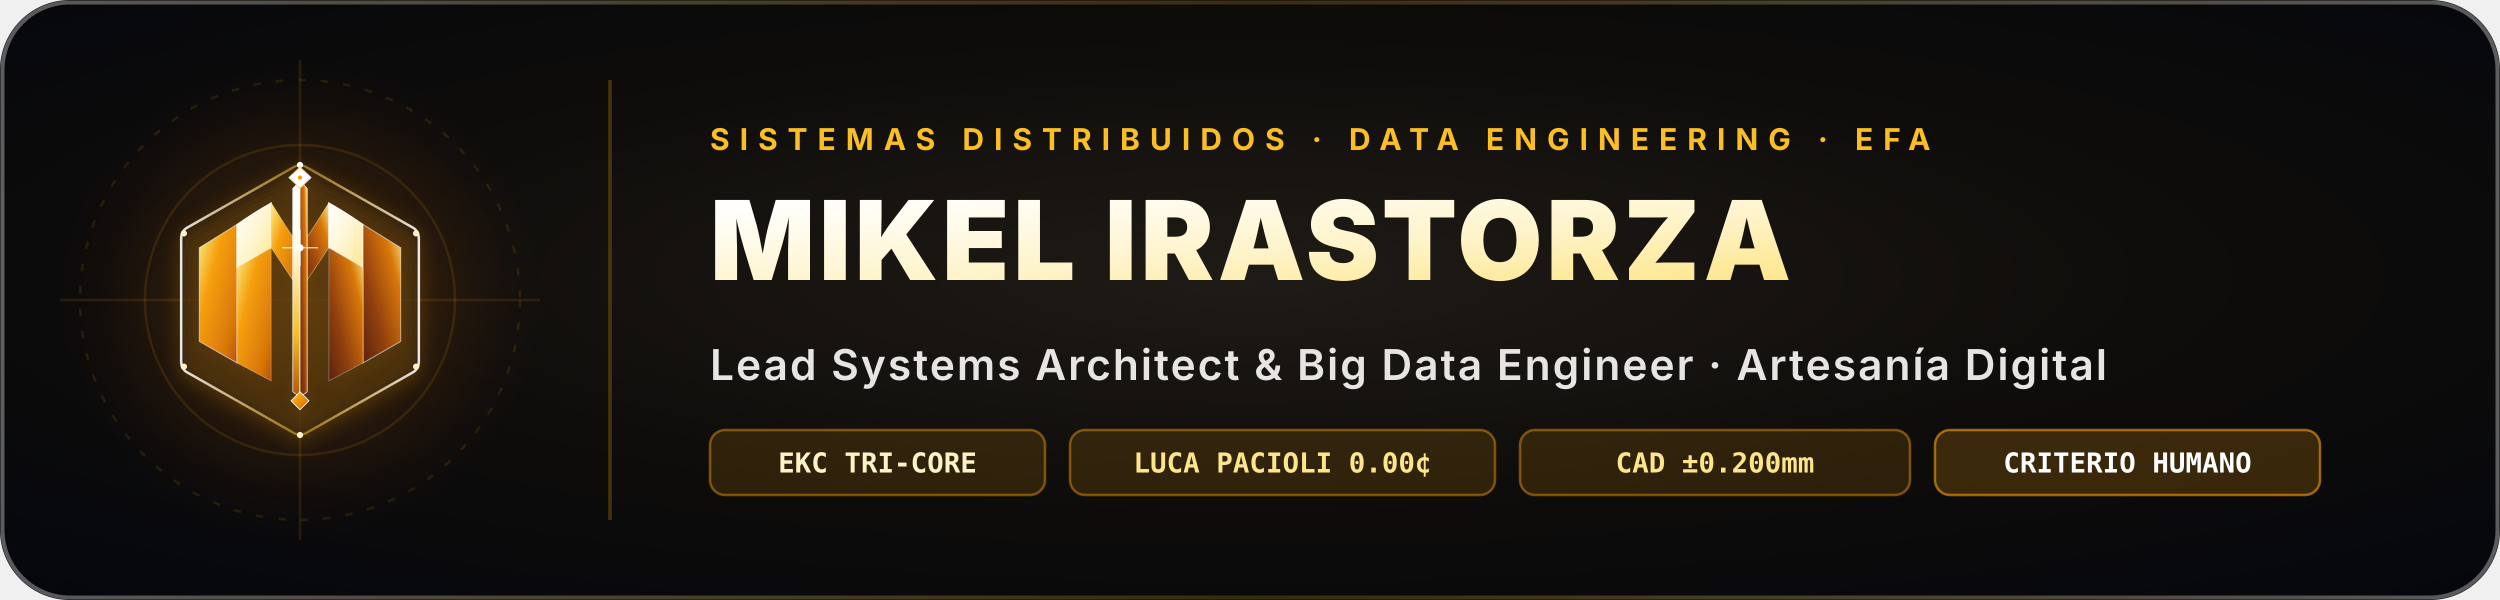
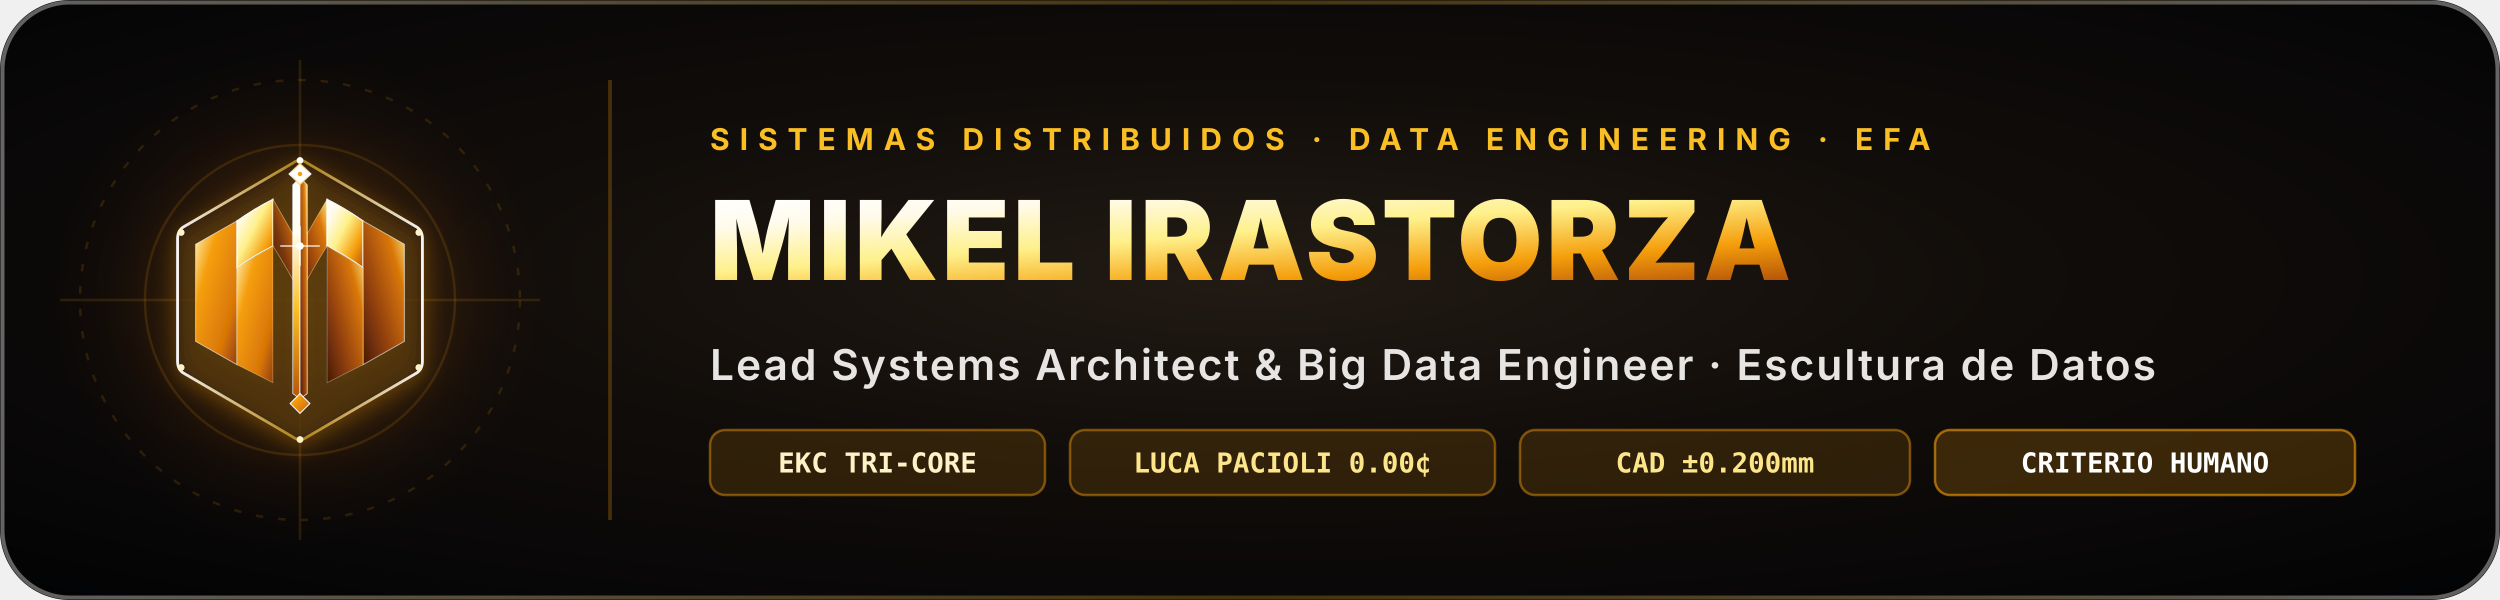
<svg xmlns="http://www.w3.org/2000/svg" viewBox="0 0 1000 240" width="1000" height="240" role="img" aria-label="Mikel Irastorza · Lead Systems Architect &amp; Big Data Engineer · EKC &amp; EFA">
  <defs>
-     <radialGradient id="h_humBg" cx="50%" cy="46%" r="72%">
-       <stop offset="0%" stop-color="#1f1b16" />
-       <stop offset="50%" stop-color="#0f0d0b" />
-       <stop offset="100%" stop-color="#05070c" />
+     <radialGradient id="h_artMedalBg" cx="50%" cy="46%" r="72%">
+       <stop offset="0%" stop-color="#221b14" />
+       <stop offset="42%" stop-color="#110d0a" />
+       <stop offset="85%" stop-color="#070607" />
+       <stop offset="100%" stop-color="#020304" />
    </radialGradient>
-     <radialGradient id="h_humHalo" cx="50%" cy="50%" r="50%">
-       <stop offset="0%" stop-color="#f59e0b" stop-opacity="0.4" />
-       <stop offset="40%" stop-color="#d97706" stop-opacity="0.18" />
-       <stop offset="80%" stop-color="#92400e" stop-opacity="0.05" />
+     <radialGradient id="h_artMedalHalo" cx="50%" cy="50%" r="52%">
+       <stop offset="0%" stop-color="#f59e0b" stop-opacity="0.45" />
+       <stop offset="35%" stop-color="#d97706" stop-opacity="0.22" />
+       <stop offset="70%" stop-color="#b45309" stop-opacity="0.06" />
      <stop offset="100%" stop-color="#000000" stop-opacity="0" />
    </radialGradient>
-     <linearGradient id="h_humChampagne" x1="0%" y1="0%" x2="100%" y2="100%">
+     <linearGradient id="h_artLiquidGold" x1="0%" y1="0%" x2="100%" y2="100%">
      <stop offset="0%" stop-color="#ffffff" />
-       <stop offset="25%" stop-color="#fffbeb" />
-       <stop offset="60%" stop-color="#fef3c7" />
-       <stop offset="100%" stop-color="#fde68a" />
-     </linearGradient>
-     <linearGradient id="h_humGoldLeft" x1="0%" y1="0%" x2="100%" y2="100%">
-       <stop offset="0%" stop-color="#fef08a" />
-       <stop offset="35%" stop-color="#f59e0b" />
-       <stop offset="80%" stop-color="#d97706" />
+       <stop offset="18%" stop-color="#fffbeb" />
+       <stop offset="45%" stop-color="#fef08a" />
+       <stop offset="75%" stop-color="#f59e0b" />
      <stop offset="100%" stop-color="#b45309" />
    </linearGradient>
-     <linearGradient id="h_humGoldRight" x1="100%" y1="0%" x2="0%" y2="100%">
+     <linearGradient id="h_artFacetLeft" x1="0%" y1="0%" x2="100%" y2="100%">
+       <stop offset="0%" stop-color="#fef9c3" />
+       <stop offset="30%" stop-color="#f59e0b" />
+       <stop offset="75%" stop-color="#d97706" />
+       <stop offset="100%" stop-color="#92400e" />
+     </linearGradient>
+     <linearGradient id="h_artFacetCenter" x1="0%" y1="100%" x2="100%" y2="0%">
+       <stop offset="0%" stop-color="#451a03" />
+       <stop offset="40%" stop-color="#78350f" />
+       <stop offset="80%" stop-color="#d97706" />
+       <stop offset="100%" stop-color="#fef3c7" />
+     </linearGradient>
+     <linearGradient id="h_artFacetRight" x1="100%" y1="0%" x2="0%" y2="100%">
      <stop offset="0%" stop-color="#fde68a" />
      <stop offset="25%" stop-color="#d97706" />
      <stop offset="65%" stop-color="#92400e" />
-       <stop offset="100%" stop-color="#5a2307" />
+       <stop offset="100%" stop-color="#451a03" />
    </linearGradient>
-     <linearGradient id="h_humSpire" x1="0%" y1="0%" x2="0%" y2="100%">
+     <linearGradient id="h_artPlatinumSpire" x1="0%" y1="0%" x2="0%" y2="100%">
      <stop offset="0%" stop-color="#ffffff" />
-       <stop offset="30%" stop-color="#fffbeb" />
-       <stop offset="70%" stop-color="#fbbf24" />
+       <stop offset="25%" stop-color="#fffef0" />
+       <stop offset="60%" stop-color="#fbbf24" />
      <stop offset="100%" stop-color="#b45309" />
    </linearGradient>
-     <linearGradient id="h_humSheen" x1="0%" y1="0%" x2="100%" y2="0%">
-       <stop offset="0%" stop-color="#ffffff" stop-opacity="0.9" />
-       <stop offset="50%" stop-color="#fbbf24" stop-opacity="0.5" />
-       <stop offset="100%" stop-color="#ffffff" stop-opacity="0.9" />
+     <linearGradient id="h_artBevelSheen" x1="0%" y1="0%" x2="100%" y2="0%">
+       <stop offset="0%" stop-color="#ffffff" stop-opacity="0.95" />
+       <stop offset="50%" stop-color="#fbbf24" stop-opacity="0.6" />
+       <stop offset="100%" stop-color="#ffffff" stop-opacity="0.95" />
    </linearGradient>
-     <filter id="h_humShadow" x="-25%" y="-25%" width="150%" height="150%">
-       <feDropShadow dx="0" dy="16" stdDeviation="22" flood-color="#000000" flood-opacity="0.85" />
-       <feDropShadow dx="0" dy="6" stdDeviation="10" flood-color="#f59e0b" flood-opacity="0.3" />
+     <filter id="h_highReliefShadow" x="-25%" y="-25%" width="150%" height="150%">
+       <feDropShadow dx="0" dy="20" stdDeviation="24" flood-color="#000000" flood-opacity="0.92" />
+       <feDropShadow dx="0" dy="6" stdDeviation="12" flood-color="#f59e0b" flood-opacity="0.4" />
    </filter>
  </defs>
-   <rect width="1000" height="240" rx="28" fill="url(#h_humBg)" />
-   <rect width="998" height="238" x="1" y="1" rx="27" fill="none" stroke="url(#h_humSheen)" stroke-width="1.6" stroke-opacity="0.38" />
-   <circle cx="120" cy="120" r="100" fill="url(#h_humHalo)" />
-   <g fill="none" stroke="#f59e0b" stroke-opacity="0.12" stroke-width="1">
+   <rect width="1000" height="240" rx="28" fill="url(#h_artMedalBg)" />
+   <rect width="998" height="238" x="1" y="1" rx="27" fill="none" stroke="url(#h_artBevelSheen)" stroke-width="1.6" stroke-opacity="0.4" />
+   <circle cx="120" cy="120" r="100" fill="url(#h_artMedalHalo)" />
+   <g fill="none" stroke="#f59e0b" stroke-opacity="0.14" stroke-width="1">
    <circle cx="120" cy="120" r="88" stroke-dasharray="3 6" />
    <circle cx="120" cy="120" r="62" />
    <line x1="24" y1="120" x2="216" y2="120" />
    <line x1="120" y1="24" x2="120" y2="216" />
    <line x1="244" y1="32" x2="244" y2="208" stroke="#f59e0b" stroke-opacity="0.25" stroke-width="1.5" />
  </g>
-   <g transform="translate(120, 120) scale(0.36) translate(-256, -256)" filter="url(#h_humShadow)">
-     <path d="M 248,109 Q 256,104 264,109 L 382,176 Q 388,180 388,188 L 388,324 Q 388,332 382,336 L 264,403 Q 256,408 248,403 L 130,336 Q 124,332 124,324 L 124,188 Q 124,180 130,176 Z" fill="#0c0a09" fill-opacity="0.65" stroke="url(#h_humSheen)" stroke-width="2.8" stroke-linejoin="round" />
-     <circle cx="256" cy="106" r="3.5" fill="#ffffff" />
-     <circle cx="385" cy="182" r="3.5" fill="#fef3c7" />
-     <circle cx="385" cy="330" r="3.5" fill="#fef3c7" />
-     <circle cx="256" cy="406" r="3.5" fill="#fef3c7" />
-     <circle cx="127" cy="330" r="3.5" fill="#fef3c7" />
-     <circle cx="127" cy="182" r="3.5" fill="#fef3c7" />
-     <path d="M 144,198 L 186,172 L 186,326 L 144,302 Z" fill="url(#h_humGoldLeft)" stroke="#fffbeb" stroke-width="1.2" stroke-opacity="0.6" />
-     <path d="M 186,172 Q 206,158 224,148 L 224,198 Q 206,208 186,220 Z" fill="url(#h_humChampagne)" stroke="#ffffff" stroke-width="1.2" stroke-opacity="0.85" />
-     <path d="M 224,148 Q 240,174 256,198 L 256,246 Q 240,222 224,198 Z" fill="url(#h_humGoldLeft)" stroke="#fef08a" stroke-width="1" stroke-opacity="0.5" />
-     <path d="M 256,198 Q 272,174 288,148 L 288,198 Q 272,222 256,246 Z" fill="url(#h_humGoldRight)" stroke="#fef08a" stroke-width="1" stroke-opacity="0.5" />
-     <path d="M 288,148 Q 306,158 326,172 L 326,220 Q 306,208 288,198 Z" fill="url(#h_humChampagne)" stroke="#ffffff" stroke-width="1.2" stroke-opacity="0.85" />
-     <path d="M 326,172 L 368,198 L 368,302 L 326,326 Z" fill="url(#h_humGoldRight)" stroke="#fffbeb" stroke-width="1.2" stroke-opacity="0.6" />
-     <path d="M 186,220 L 224,198 L 224,346 L 186,326 Z" fill="url(#h_humGoldLeft)" stroke="#fef3c7" stroke-width="1" stroke-opacity="0.4" />
-     <path d="M 288,198 L 326,220 L 326,326 L 288,346 Z" fill="url(#h_humGoldRight)" stroke="#fef3c7" stroke-width="1" stroke-opacity="0.4" />
-     <path d="M 248,132 L 256,124 L 256,364 L 248,358 Z" fill="url(#h_humSpire)" stroke="#ffffff" stroke-width="0.8" />
-     <path d="M 256,124 L 264,132 L 264,358 L 256,364 Z" fill="url(#h_humGoldRight)" stroke="#ffffff" stroke-width="0.8" />
-     <polygon points="256,108 268,120 256,132 244,120" fill="#ffffff" stroke="url(#h_humSheen)" stroke-width="1.5" />
-     <circle cx="256" cy="120" r="2.4" fill="#f59e0b" />
-     <polygon points="256,358 266,368 256,378 246,368" fill="url(#h_humGoldLeft)" stroke="#ffffff" stroke-width="1" />
-     <circle cx="256" cy="198" r="4" fill="#ffffff" />
-     <line x1="236" y1="198" x2="276" y2="198" stroke="#ffffff" stroke-width="1.2" stroke-opacity="0.9" />
-     <line x1="256" y1="178" x2="256" y2="218" stroke="#ffffff" stroke-width="1.2" stroke-opacity="0.9" />
+   <g transform="translate(120, 120) scale(0.36) translate(-256, -256)" filter="url(#h_highReliefShadow)">
+     <path d="M 248,104 Q 256,98 264,104 L 384,174 Q 392,178 392,188 L 392,324 Q 392,334 384,338 L 264,408 Q 256,414 248,408 L 128,338 Q 120,334 120,324 L 120,188 Q 120,178 128,174 Z" fill="#0c0907" fill-opacity="0.75" stroke="url(#h_artBevelSheen)" stroke-width="3.2" stroke-linejoin="round" />
+     <circle cx="256" cy="101" r="3.8" fill="#ffffff" />
+     <circle cx="388" cy="181" r="3.8" fill="#fef3c7" />
+     <circle cx="388" cy="331" r="3.8" fill="#fef3c7" />
+     <circle cx="256" cy="411" r="3.8" fill="#fef3c7" />
+     <circle cx="124" cy="331" r="3.8" fill="#fef3c7" />
+     <circle cx="124" cy="181" r="3.8" fill="#fef3c7" />
+     <path d="M 140,194 L 186,168 L 186,328 L 140,302 Z" fill="url(#h_artFacetLeft)" stroke="#fffbeb" stroke-width="1.2" stroke-opacity="0.6" />
+     <path d="M 186,168 Q 206,154 226,144 L 226,196 Q 206,206 186,220 Z" fill="url(#h_artLiquidGold)" stroke="#ffffff" stroke-width="1.4" stroke-opacity="0.9" />
+     <path d="M 226,144 Q 242,172 256,196 L 256,248 Q 242,222 226,196 Z" fill="url(#h_artFacetCenter)" stroke="#fef08a" stroke-width="1" stroke-opacity="0.5" />
+     <path d="M 256,196 Q 270,172 286,144 L 286,196 Q 270,222 256,248 Z" fill="url(#h_artFacetRight)" stroke="#fef08a" stroke-width="1" stroke-opacity="0.5" />
+     <path d="M 286,144 Q 306,154 326,168 L 326,220 Q 306,206 286,196 Z" fill="url(#h_artLiquidGold)" stroke="#ffffff" stroke-width="1.4" stroke-opacity="0.9" />
+     <path d="M 326,168 L 372,194 L 372,302 L 326,328 Z" fill="url(#h_artFacetRight)" stroke="#fffbeb" stroke-width="1.2" stroke-opacity="0.6" />
+     <path d="M 186,220 L 226,196 L 226,348 L 186,328 Z" fill="url(#h_artFacetLeft)" stroke="#fef3c7" stroke-width="1" stroke-opacity="0.4" />
+     <path d="M 286,196 L 326,220 L 326,328 L 286,348 Z" fill="url(#h_artFacetRight)" stroke="#fef3c7" stroke-width="1" stroke-opacity="0.4" />
+     <path d="M 248,128 L 256,120 L 256,366 L 248,360 Z" fill="url(#h_artPlatinumSpire)" stroke="#ffffff" stroke-width="0.8" />
+     <path d="M 256,120 L 264,128 L 264,360 L 256,366 Z" fill="url(#h_artFacetRight)" stroke="#ffffff" stroke-width="0.8" />
+     <polygon points="256,104 268,116 256,128 244,116" fill="#ffffff" stroke="url(#h_artBevelSheen)" stroke-width="1.6" />
+     <circle cx="256" cy="116" r="2.5" fill="#f59e0b" />
+     <polygon points="256,360 267,371 256,382 245,371" fill="url(#h_artFacetLeft)" stroke="#ffffff" stroke-width="1.2" />
+     <circle cx="256" cy="196" r="4.2" fill="#ffffff" />
+     <line x1="234" y1="196" x2="278" y2="196" stroke="#ffffff" stroke-width="1.4" stroke-opacity="0.95" />
+     <line x1="256" y1="174" x2="256" y2="218" stroke="#ffffff" stroke-width="1.4" stroke-opacity="0.95" />
  </g>
  <g transform="translate(284, 0)">
    <text x="0" y="60" fill="#fbbf24" font-family="'Space Grotesk', -apple-system, sans-serif" font-size="12" font-weight="700" letter-spacing="4">
      SISTEMAS DISTRIBUIDOS · DATA ENGINEERING · EFA
    </text>
-     <text x="0" y="112" fill="url(#h_humChampagne)" font-family="'Cabinet Grotesk', 'Space Grotesk', -apple-system, sans-serif" font-size="44" font-weight="900" letter-spacing="1.5">
+     <text x="0" y="112" fill="url(#h_artLiquidGold)" font-family="'Cabinet Grotesk', 'Space Grotesk', -apple-system, sans-serif" font-size="44" font-weight="900" letter-spacing="1.5">
      MIKEL IRASTORZA
    </text>
    <text x="0" y="152" fill="#e7e5e4" font-family="'Space Grotesk', -apple-system, sans-serif" font-size="17" font-weight="600" letter-spacing="0.8">
-       Lead Systems Architect &amp; Big Data Engineer · Artesanía Digital
+       Lead Systems Architect &amp; Big Data Engineer · Escultura de Datos
    </text>
    <g transform="translate(0, 172)">
      <rect x="0" y="0" width="134" height="26" rx="6" fill="#f59e0b" fill-opacity="0.14" stroke="#f59e0b" stroke-opacity="0.45" stroke-width="1" />
      <text x="67" y="17" text-anchor="middle" fill="#fef3c7" font-family="'JetBrains Mono', monospace" font-size="11" font-weight="700">EKC TRI-CORE</text>
      <rect x="144" y="0" width="170" height="26" rx="6" fill="#f59e0b" fill-opacity="0.14" stroke="#f59e0b" stroke-opacity="0.45" stroke-width="1" />
      <text x="229" y="17" text-anchor="middle" fill="#fde68a" font-family="'JetBrains Mono', monospace" font-size="11" font-weight="700">LUCA PACIOLI 0.00¢</text>
      <rect x="324" y="0" width="156" height="26" rx="6" fill="#f59e0b" fill-opacity="0.14" stroke="#f59e0b" stroke-opacity="0.45" stroke-width="1" />
      <text x="402" y="17" text-anchor="middle" fill="#fde68a" font-family="'JetBrains Mono', monospace" font-size="11" font-weight="700">CAD ±0.200mm</text>
-       <rect x="490" y="0" width="154" height="26" rx="6" fill="#f59e0b" fill-opacity="0.2" stroke="#f59e0b" stroke-opacity="0.6" stroke-width="1" />
-       <text x="567" y="17" text-anchor="middle" fill="#ffffff" font-family="'JetBrains Mono', monospace" font-size="11" font-weight="800">CRITERIO HUMANO</text>
+       <rect x="490" y="0" width="168" height="26" rx="6" fill="#f59e0b" fill-opacity="0.2" stroke="#f59e0b" stroke-opacity="0.6" stroke-width="1" />
+       <text x="574" y="17" text-anchor="middle" fill="#ffffff" font-family="'JetBrains Mono', monospace" font-size="11" font-weight="800">CRITERIO HUMANO</text>
    </g>
  </g>
</svg>
